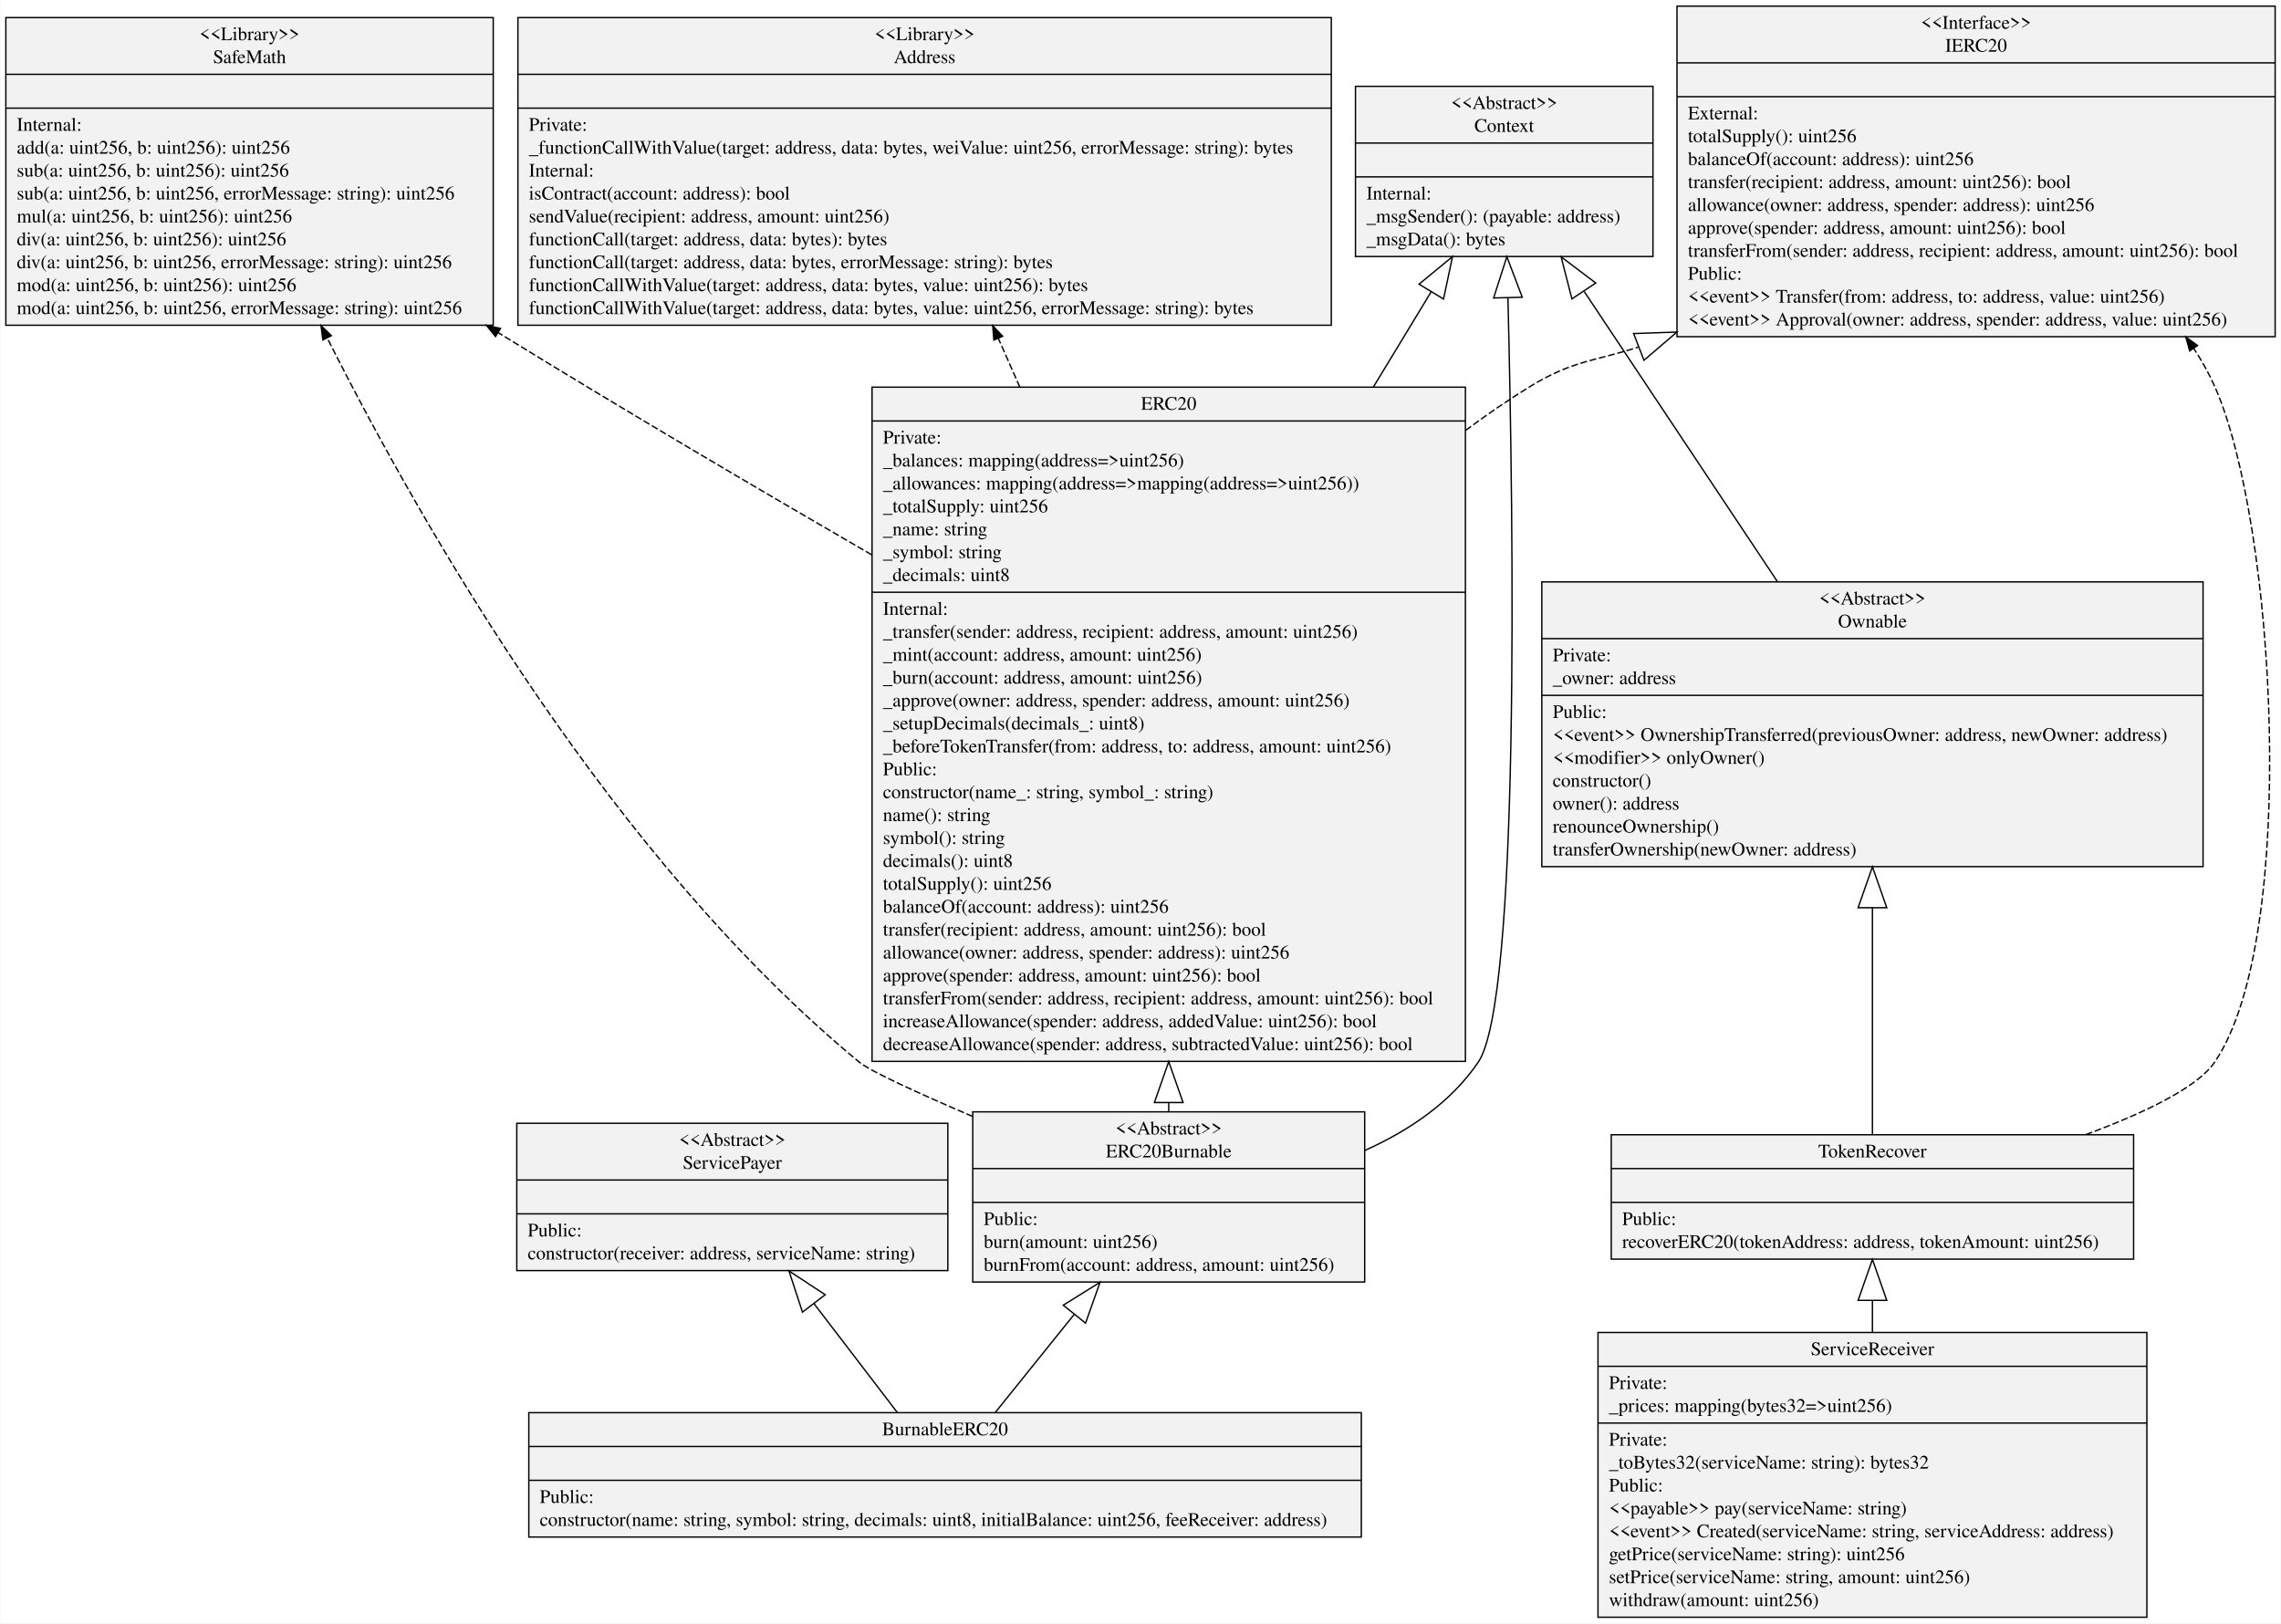
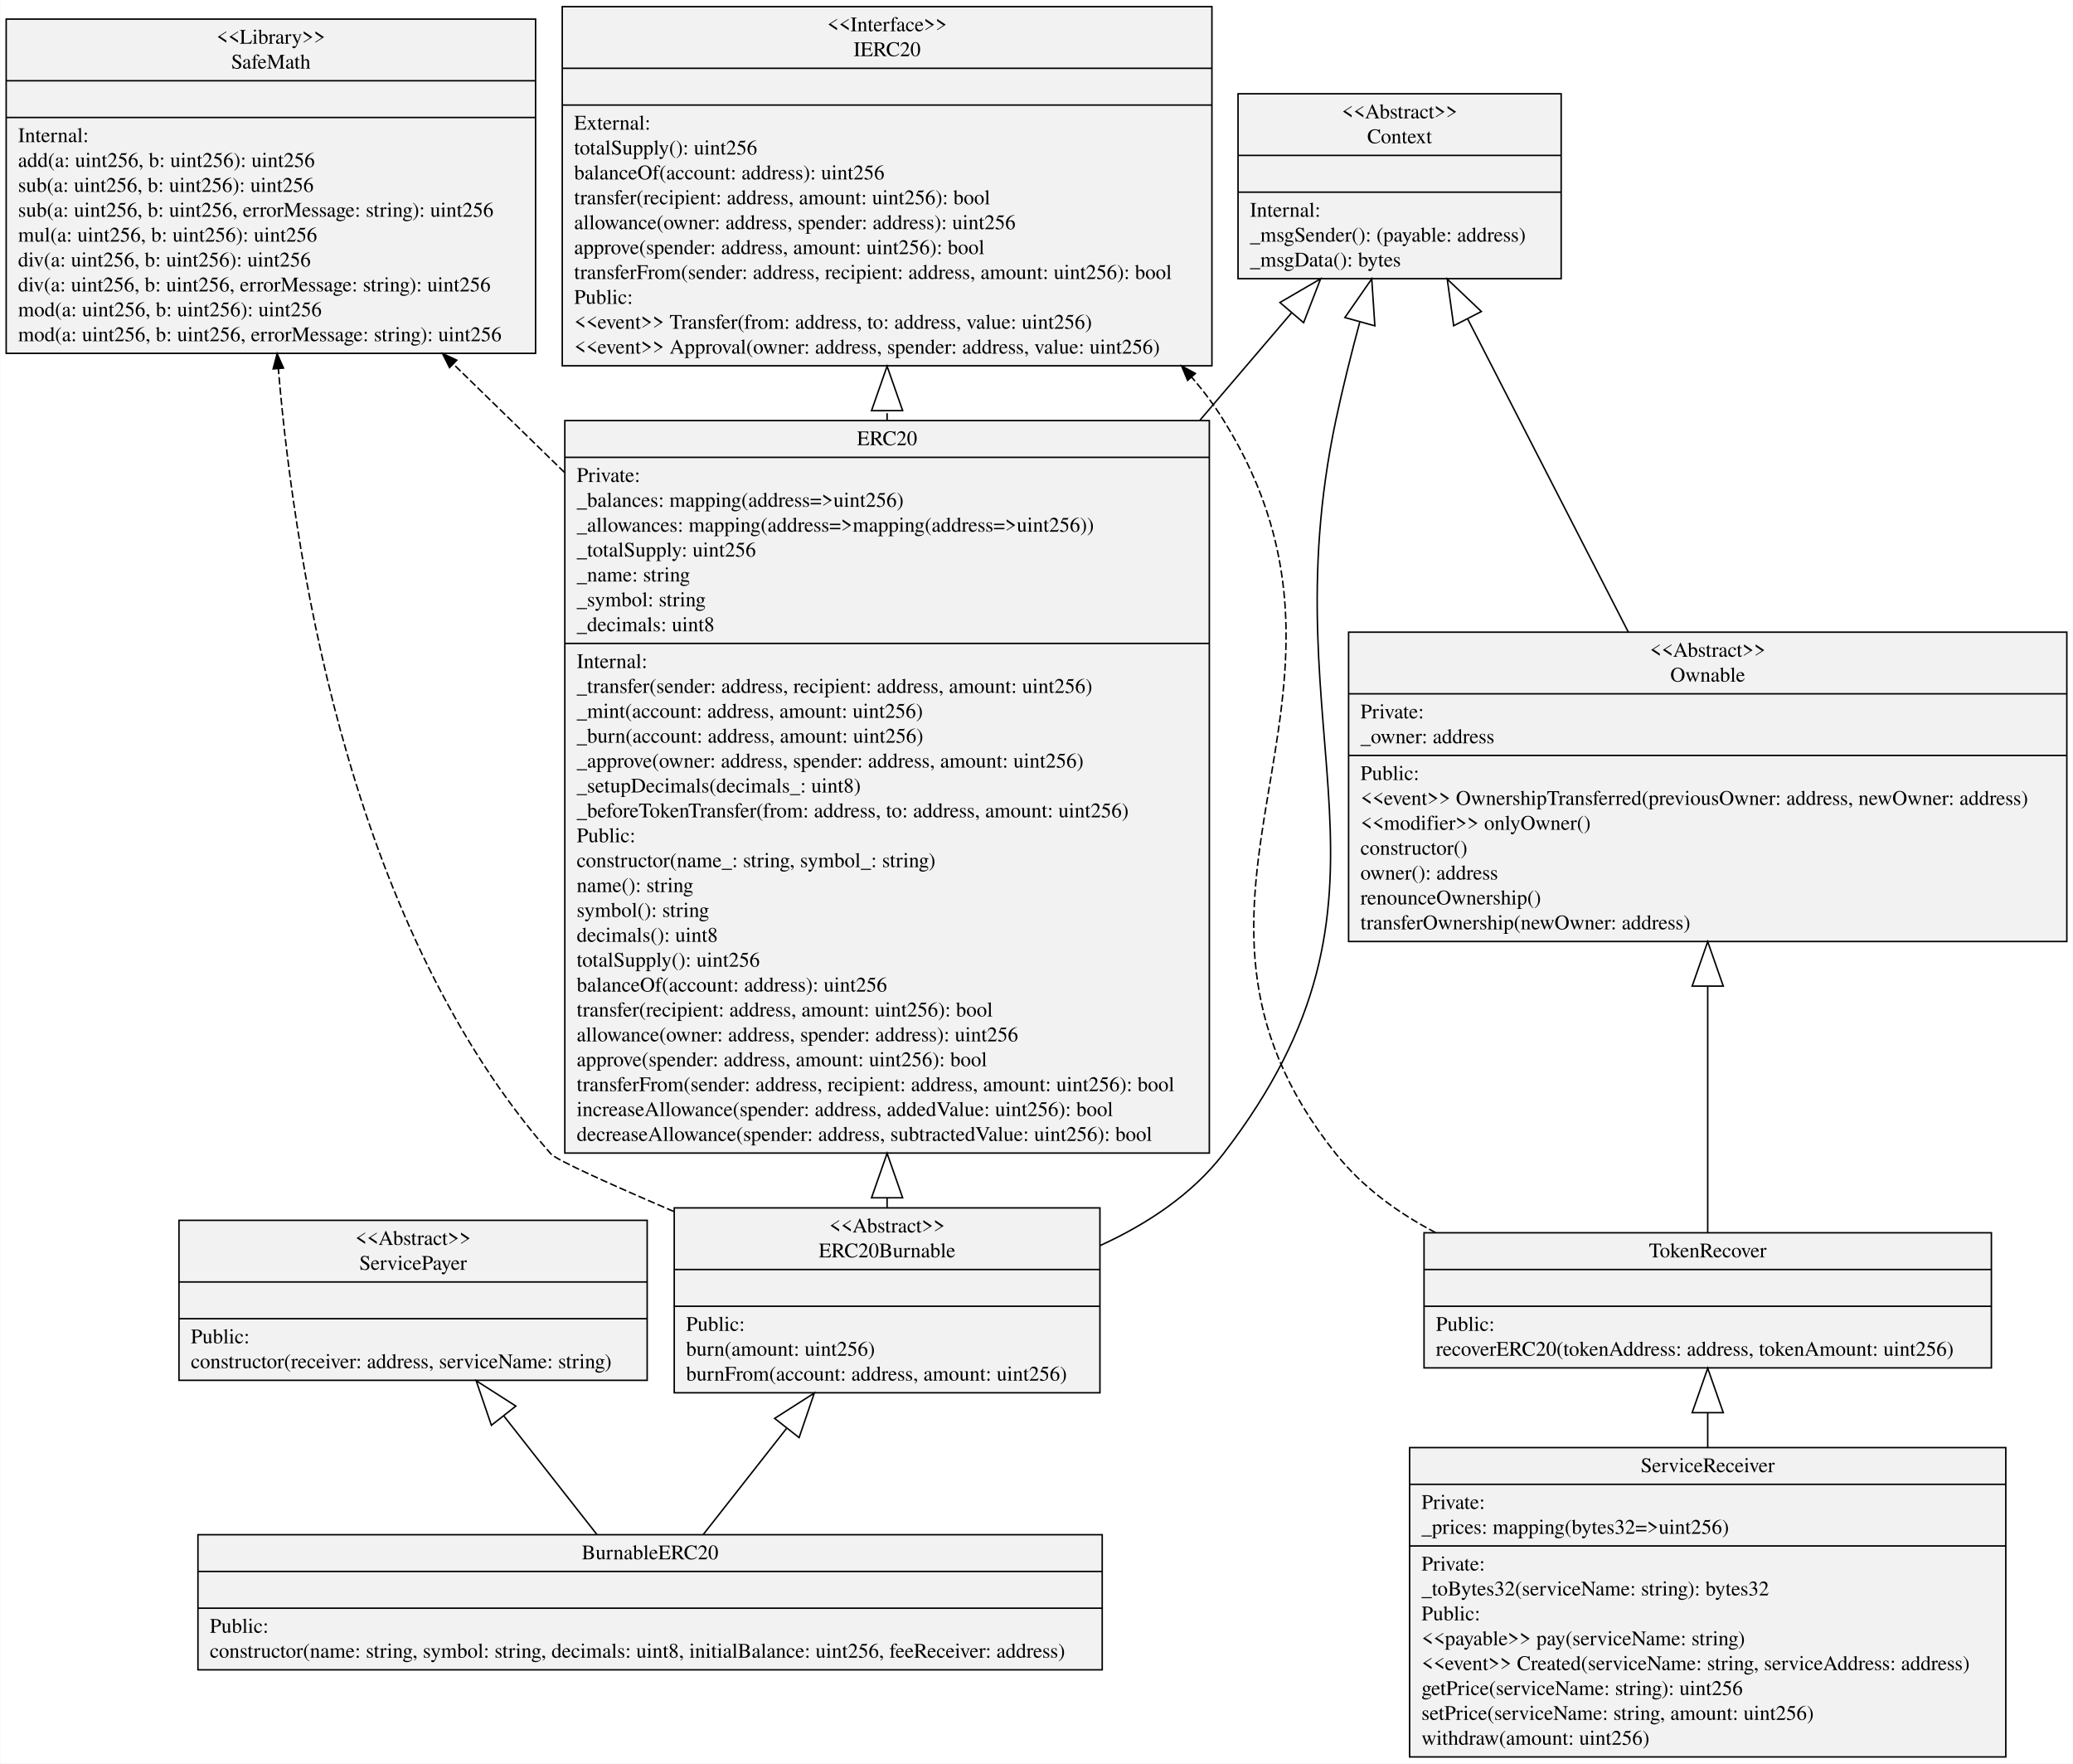
- <svg xmlns="http://www.w3.org/2000/svg" width="1672pt" height="1190pt" viewBox="0.00 0.00 1672.00 1190.40">
+ <svg xmlns="http://www.w3.org/2000/svg" width="1399pt" height="1190pt" viewBox="0.00 0.00 1399.13 1190.40">
  <g id="graph0" class="graph" transform="scale(1 1) rotate(0) translate(4 1186.4)">
-     <polygon fill="#ffffff" stroke="transparent" points="-4,4 -4,-1186.4 1667.996,-1186.4 1667.996,4 -4,4" />
+     <polygon fill="#ffffff" stroke="transparent" points="-4,4 -4,-1186.4 1395.133,-1186.4 1395.133,4 -4,4" />
    <g id="node1" class="node">
-       <polygon fill="#f2f2f2" stroke="#000000" points="989.624,-998.3 989.624,-1123.1 1207.769,-1123.1 1207.769,-998.3 989.624,-998.3" />
-       <text text-anchor="middle" x="1098.696" y="-1106.5" font-family="Times,serif" font-size="14.00" fill="#000000">&lt;&lt;Abstract&gt;&gt;</text>
-       <text text-anchor="middle" x="1098.696" y="-1089.7" font-family="Times,serif" font-size="14.00" fill="#000000">Context</text>
-       <polyline fill="none" stroke="#000000" points="989.624,-1081.5 1207.769,-1081.5 " />
-       <text text-anchor="middle" x="1098.696" y="-1064.9" font-family="Times,serif" font-size="14.00" fill="#000000"> </text>
-       <polyline fill="none" stroke="#000000" points="989.624,-1056.7 1207.769,-1056.7 " />
-       <text text-anchor="start" x="997.624" y="-1040.1" font-family="Times,serif" font-size="14.00" fill="#000000">Internal:</text>
-       <text text-anchor="start" x="997.624" y="-1023.3" font-family="Times,serif" font-size="14.00" fill="#000000">    _msgSender(): (payable: address)</text>
-       <text text-anchor="start" x="997.624" y="-1006.5" font-family="Times,serif" font-size="14.00" fill="#000000">    _msgData(): bytes</text>
+       <polygon fill="#f2f2f2" stroke="#000000" points="831.624,-998.3 831.624,-1123.1 1049.769,-1123.1 1049.769,-998.3 831.624,-998.3" />
+       <text text-anchor="middle" x="940.696" y="-1106.5" font-family="Times,serif" font-size="14.00" fill="#000000">&lt;&lt;Abstract&gt;&gt;</text>
+       <text text-anchor="middle" x="940.696" y="-1089.7" font-family="Times,serif" font-size="14.00" fill="#000000">Context</text>
+       <polyline fill="none" stroke="#000000" points="831.624,-1081.5 1049.769,-1081.5 " />
+       <text text-anchor="middle" x="940.696" y="-1064.9" font-family="Times,serif" font-size="14.00" fill="#000000"> </text>
+       <polyline fill="none" stroke="#000000" points="831.624,-1056.7 1049.769,-1056.7 " />
+       <text text-anchor="start" x="839.624" y="-1040.1" font-family="Times,serif" font-size="14.00" fill="#000000">Internal:</text>
+       <text text-anchor="start" x="839.624" y="-1023.3" font-family="Times,serif" font-size="14.00" fill="#000000">    _msgSender(): (payable: address)</text>
+       <text text-anchor="start" x="839.624" y="-1006.5" font-family="Times,serif" font-size="14.00" fill="#000000">    _msgData(): bytes</text>
    </g>
    <g id="node2" class="node">
-       <polygon fill="#f2f2f2" stroke="#000000" points="1225.397,-939.5 1225.397,-1181.9 1663.996,-1181.9 1663.996,-939.5 1225.397,-939.5" />
-       <text text-anchor="middle" x="1444.696" y="-1165.3" font-family="Times,serif" font-size="14.00" fill="#000000">&lt;&lt;Interface&gt;&gt;</text>
-       <text text-anchor="middle" x="1444.696" y="-1148.5" font-family="Times,serif" font-size="14.00" fill="#000000">IERC20</text>
-       <polyline fill="none" stroke="#000000" points="1225.397,-1140.3 1663.996,-1140.3 " />
-       <text text-anchor="middle" x="1444.696" y="-1123.7" font-family="Times,serif" font-size="14.00" fill="#000000"> </text>
-       <polyline fill="none" stroke="#000000" points="1225.397,-1115.5 1663.996,-1115.5 " />
-       <text text-anchor="start" x="1233.397" y="-1098.9" font-family="Times,serif" font-size="14.00" fill="#000000">External:</text>
-       <text text-anchor="start" x="1233.397" y="-1082.1" font-family="Times,serif" font-size="14.00" fill="#000000">     totalSupply(): uint256</text>
-       <text text-anchor="start" x="1233.397" y="-1065.3" font-family="Times,serif" font-size="14.00" fill="#000000">     balanceOf(account: address): uint256</text>
-       <text text-anchor="start" x="1233.397" y="-1048.5" font-family="Times,serif" font-size="14.00" fill="#000000">     transfer(recipient: address, amount: uint256): bool</text>
-       <text text-anchor="start" x="1233.397" y="-1031.7" font-family="Times,serif" font-size="14.00" fill="#000000">     allowance(owner: address, spender: address): uint256</text>
-       <text text-anchor="start" x="1233.397" y="-1014.9" font-family="Times,serif" font-size="14.00" fill="#000000">     approve(spender: address, amount: uint256): bool</text>
-       <text text-anchor="start" x="1233.397" y="-998.1" font-family="Times,serif" font-size="14.00" fill="#000000">     transferFrom(sender: address, recipient: address, amount: uint256): bool</text>
-       <text text-anchor="start" x="1233.397" y="-981.3" font-family="Times,serif" font-size="14.00" fill="#000000">Public:</text>
-       <text text-anchor="start" x="1233.397" y="-964.5" font-family="Times,serif" font-size="14.00" fill="#000000">    &lt;&lt;event&gt;&gt; Transfer(from: address, to: address, value: uint256)</text>
-       <text text-anchor="start" x="1233.397" y="-947.7" font-family="Times,serif" font-size="14.00" fill="#000000">    &lt;&lt;event&gt;&gt; Approval(owner: address, spender: address, value: uint256)</text>
+       <polygon fill="#f2f2f2" stroke="#000000" points="375.397,-939.5 375.397,-1181.9 813.996,-1181.9 813.996,-939.5 375.397,-939.5" />
+       <text text-anchor="middle" x="594.696" y="-1165.3" font-family="Times,serif" font-size="14.00" fill="#000000">&lt;&lt;Interface&gt;&gt;</text>
+       <text text-anchor="middle" x="594.696" y="-1148.5" font-family="Times,serif" font-size="14.00" fill="#000000">IERC20</text>
+       <polyline fill="none" stroke="#000000" points="375.397,-1140.3 813.996,-1140.3 " />
+       <text text-anchor="middle" x="594.696" y="-1123.7" font-family="Times,serif" font-size="14.00" fill="#000000"> </text>
+       <polyline fill="none" stroke="#000000" points="375.397,-1115.5 813.996,-1115.5 " />
+       <text text-anchor="start" x="383.397" y="-1098.9" font-family="Times,serif" font-size="14.00" fill="#000000">External:</text>
+       <text text-anchor="start" x="383.397" y="-1082.1" font-family="Times,serif" font-size="14.00" fill="#000000">     totalSupply(): uint256</text>
+       <text text-anchor="start" x="383.397" y="-1065.3" font-family="Times,serif" font-size="14.00" fill="#000000">     balanceOf(account: address): uint256</text>
+       <text text-anchor="start" x="383.397" y="-1048.5" font-family="Times,serif" font-size="14.00" fill="#000000">     transfer(recipient: address, amount: uint256): bool</text>
+       <text text-anchor="start" x="383.397" y="-1031.7" font-family="Times,serif" font-size="14.00" fill="#000000">     allowance(owner: address, spender: address): uint256</text>
+       <text text-anchor="start" x="383.397" y="-1014.9" font-family="Times,serif" font-size="14.00" fill="#000000">     approve(spender: address, amount: uint256): bool</text>
+       <text text-anchor="start" x="383.397" y="-998.1" font-family="Times,serif" font-size="14.00" fill="#000000">     transferFrom(sender: address, recipient: address, amount: uint256): bool</text>
+       <text text-anchor="start" x="383.397" y="-981.3" font-family="Times,serif" font-size="14.00" fill="#000000">Public:</text>
+       <text text-anchor="start" x="383.397" y="-964.5" font-family="Times,serif" font-size="14.00" fill="#000000">    &lt;&lt;event&gt;&gt; Transfer(from: address, to: address, value: uint256)</text>
+       <text text-anchor="start" x="383.397" y="-947.7" font-family="Times,serif" font-size="14.00" fill="#000000">    &lt;&lt;event&gt;&gt; Approval(owner: address, spender: address, value: uint256)</text>
    </g>
    <g id="node3" class="node">
      <polygon fill="#f2f2f2" stroke="#000000" points="0,-947.9 0,-1173.5 357.393,-1173.5 357.393,-947.9 0,-947.9" />
      <text text-anchor="middle" x="178.696" y="-1156.9" font-family="Times,serif" font-size="14.00" fill="#000000">&lt;&lt;Library&gt;&gt;</text>
      <text text-anchor="middle" x="178.696" y="-1140.1" font-family="Times,serif" font-size="14.00" fill="#000000">SafeMath</text>
      <polyline fill="none" stroke="#000000" points="0,-1131.9 357.393,-1131.9 " />
      <text text-anchor="middle" x="178.696" y="-1115.3" font-family="Times,serif" font-size="14.00" fill="#000000"> </text>
      <polyline fill="none" stroke="#000000" points="0,-1107.1 357.393,-1107.1 " />
      <text text-anchor="start" x="8" y="-1090.5" font-family="Times,serif" font-size="14.00" fill="#000000">Internal:</text>
      <text text-anchor="start" x="8" y="-1073.7" font-family="Times,serif" font-size="14.00" fill="#000000">    add(a: uint256, b: uint256): uint256</text>
      <text text-anchor="start" x="8" y="-1056.9" font-family="Times,serif" font-size="14.00" fill="#000000">    sub(a: uint256, b: uint256): uint256</text>
      <text text-anchor="start" x="8" y="-1040.1" font-family="Times,serif" font-size="14.00" fill="#000000">    sub(a: uint256, b: uint256, errorMessage: string): uint256</text>
      <text text-anchor="start" x="8" y="-1023.3" font-family="Times,serif" font-size="14.00" fill="#000000">    mul(a: uint256, b: uint256): uint256</text>
      <text text-anchor="start" x="8" y="-1006.5" font-family="Times,serif" font-size="14.00" fill="#000000">    div(a: uint256, b: uint256): uint256</text>
      <text text-anchor="start" x="8" y="-989.7" font-family="Times,serif" font-size="14.00" fill="#000000">    div(a: uint256, b: uint256, errorMessage: string): uint256</text>
      <text text-anchor="start" x="8" y="-972.9" font-family="Times,serif" font-size="14.00" fill="#000000">    mod(a: uint256, b: uint256): uint256</text>
      <text text-anchor="start" x="8" y="-956.1" font-family="Times,serif" font-size="14.00" fill="#000000">    mod(a: uint256, b: uint256, errorMessage: string): uint256</text>
    </g>
    <g id="node4" class="node">
-       <polygon fill="#f2f2f2" stroke="#000000" points="375.479,-947.9 375.479,-1173.5 971.914,-1173.5 971.914,-947.9 375.479,-947.9" />
-       <text text-anchor="middle" x="673.696" y="-1156.9" font-family="Times,serif" font-size="14.00" fill="#000000">&lt;&lt;Library&gt;&gt;</text>
-       <text text-anchor="middle" x="673.696" y="-1140.1" font-family="Times,serif" font-size="14.00" fill="#000000">Address</text>
-       <polyline fill="none" stroke="#000000" points="375.479,-1131.9 971.914,-1131.9 " />
-       <text text-anchor="middle" x="673.696" y="-1115.3" font-family="Times,serif" font-size="14.00" fill="#000000"> </text>
-       <polyline fill="none" stroke="#000000" points="375.479,-1107.1 971.914,-1107.1 " />
-       <text text-anchor="start" x="383.479" y="-1090.5" font-family="Times,serif" font-size="14.00" fill="#000000">Private:</text>
-       <text text-anchor="start" x="383.479" y="-1073.7" font-family="Times,serif" font-size="14.00" fill="#000000">    _functionCallWithValue(target: address, data: bytes, weiValue: uint256, errorMessage: string): bytes</text>
-       <text text-anchor="start" x="383.479" y="-1056.9" font-family="Times,serif" font-size="14.00" fill="#000000">Internal:</text>
-       <text text-anchor="start" x="383.479" y="-1040.1" font-family="Times,serif" font-size="14.00" fill="#000000">    isContract(account: address): bool</text>
-       <text text-anchor="start" x="383.479" y="-1023.3" font-family="Times,serif" font-size="14.00" fill="#000000">    sendValue(recipient: address, amount: uint256)</text>
-       <text text-anchor="start" x="383.479" y="-1006.5" font-family="Times,serif" font-size="14.00" fill="#000000">    functionCall(target: address, data: bytes): bytes</text>
-       <text text-anchor="start" x="383.479" y="-989.7" font-family="Times,serif" font-size="14.00" fill="#000000">    functionCall(target: address, data: bytes, errorMessage: string): bytes</text>
-       <text text-anchor="start" x="383.479" y="-972.9" font-family="Times,serif" font-size="14.00" fill="#000000">    functionCallWithValue(target: address, data: bytes, value: uint256): bytes</text>
-       <text text-anchor="start" x="383.479" y="-956.1" font-family="Times,serif" font-size="14.00" fill="#000000">    functionCallWithValue(target: address, data: bytes, value: uint256, errorMessage: string): bytes</text>
+       <polygon fill="#f2f2f2" stroke="#000000" points="377.147,-408.1 377.147,-902.5 812.246,-902.5 812.246,-408.1 377.147,-408.1" />
+       <text text-anchor="middle" x="594.696" y="-885.9" font-family="Times,serif" font-size="14.00" fill="#000000">ERC20</text>
+       <polyline fill="none" stroke="#000000" points="377.147,-877.7 812.246,-877.7 " />
+       <text text-anchor="start" x="385.147" y="-861.1" font-family="Times,serif" font-size="14.00" fill="#000000">Private:</text>
+       <text text-anchor="start" x="385.147" y="-844.3" font-family="Times,serif" font-size="14.00" fill="#000000">   _balances: mapping(address=&gt;uint256)</text>
+       <text text-anchor="start" x="385.147" y="-827.5" font-family="Times,serif" font-size="14.00" fill="#000000">   _allowances: mapping(address=&gt;mapping(address=&gt;uint256))</text>
+       <text text-anchor="start" x="385.147" y="-810.7" font-family="Times,serif" font-size="14.00" fill="#000000">   _totalSupply: uint256</text>
+       <text text-anchor="start" x="385.147" y="-793.9" font-family="Times,serif" font-size="14.00" fill="#000000">   _name: string</text>
+       <text text-anchor="start" x="385.147" y="-777.1" font-family="Times,serif" font-size="14.00" fill="#000000">   _symbol: string</text>
+       <text text-anchor="start" x="385.147" y="-760.3" font-family="Times,serif" font-size="14.00" fill="#000000">   _decimals: uint8</text>
+       <polyline fill="none" stroke="#000000" points="377.147,-752.1 812.246,-752.1 " />
+       <text text-anchor="start" x="385.147" y="-735.5" font-family="Times,serif" font-size="14.00" fill="#000000">Internal:</text>
+       <text text-anchor="start" x="385.147" y="-718.7" font-family="Times,serif" font-size="14.00" fill="#000000">    _transfer(sender: address, recipient: address, amount: uint256)</text>
+       <text text-anchor="start" x="385.147" y="-701.9" font-family="Times,serif" font-size="14.00" fill="#000000">    _mint(account: address, amount: uint256)</text>
+       <text text-anchor="start" x="385.147" y="-685.1" font-family="Times,serif" font-size="14.00" fill="#000000">    _burn(account: address, amount: uint256)</text>
+       <text text-anchor="start" x="385.147" y="-668.3" font-family="Times,serif" font-size="14.00" fill="#000000">    _approve(owner: address, spender: address, amount: uint256)</text>
+       <text text-anchor="start" x="385.147" y="-651.5" font-family="Times,serif" font-size="14.00" fill="#000000">    _setupDecimals(decimals_: uint8)</text>
+       <text text-anchor="start" x="385.147" y="-634.7" font-family="Times,serif" font-size="14.00" fill="#000000">    _beforeTokenTransfer(from: address, to: address, amount: uint256)</text>
+       <text text-anchor="start" x="385.147" y="-617.9" font-family="Times,serif" font-size="14.00" fill="#000000">Public:</text>
+       <text text-anchor="start" x="385.147" y="-601.1" font-family="Times,serif" font-size="14.00" fill="#000000">    constructor(name_: string, symbol_: string)</text>
+       <text text-anchor="start" x="385.147" y="-584.3" font-family="Times,serif" font-size="14.00" fill="#000000">    name(): string</text>
+       <text text-anchor="start" x="385.147" y="-567.5" font-family="Times,serif" font-size="14.00" fill="#000000">    symbol(): string</text>
+       <text text-anchor="start" x="385.147" y="-550.7" font-family="Times,serif" font-size="14.00" fill="#000000">    decimals(): uint8</text>
+       <text text-anchor="start" x="385.147" y="-533.9" font-family="Times,serif" font-size="14.00" fill="#000000">    totalSupply(): uint256</text>
+       <text text-anchor="start" x="385.147" y="-517.1" font-family="Times,serif" font-size="14.00" fill="#000000">    balanceOf(account: address): uint256</text>
+       <text text-anchor="start" x="385.147" y="-500.3" font-family="Times,serif" font-size="14.00" fill="#000000">    transfer(recipient: address, amount: uint256): bool</text>
+       <text text-anchor="start" x="385.147" y="-483.5" font-family="Times,serif" font-size="14.00" fill="#000000">    allowance(owner: address, spender: address): uint256</text>
+       <text text-anchor="start" x="385.147" y="-466.7" font-family="Times,serif" font-size="14.00" fill="#000000">    approve(spender: address, amount: uint256): bool</text>
+       <text text-anchor="start" x="385.147" y="-449.9" font-family="Times,serif" font-size="14.00" fill="#000000">    transferFrom(sender: address, recipient: address, amount: uint256): bool</text>
+       <text text-anchor="start" x="385.147" y="-433.1" font-family="Times,serif" font-size="14.00" fill="#000000">    increaseAllowance(spender: address, addedValue: uint256): bool</text>
+       <text text-anchor="start" x="385.147" y="-416.3" font-family="Times,serif" font-size="14.00" fill="#000000">    decreaseAllowance(spender: address, subtractedValue: uint256): bool</text>
+     </g>
+     <g id="edge1" class="edge">
+       <path fill="none" stroke="#000000" d="M805.685,-902.51C827.711,-928.317 848.872,-953.112 867.644,-975.106" />
+       <polygon fill="none" stroke="#000000" points="859.909,-982.217 887.371,-998.22 875.882,-968.584 859.909,-982.217" />
+     </g>
+     <g id="edge2" class="edge">
+       <path fill="none" stroke="#000000" stroke-dasharray="5,2" d="M594.696,-902.51C594.696,-904.667 594.696,-906.816 594.696,-908.958" />
+       <polygon fill="none" stroke="#000000" points="584.197,-909.227 594.696,-939.228 605.197,-909.228 584.197,-909.227" />
+     </g>
+     <g id="edge3" class="edge">
+       <path fill="none" stroke="#000000" stroke-dasharray="5,2" d="M376.95,-867.499C351.206,-892.586 325.662,-917.479 301.9,-940.636" />
+       <polygon fill="#000000" stroke="#000000" points="299.303,-938.279 294.584,-947.765 304.189,-943.292 299.303,-938.279" />
    </g>
    <g id="node5" class="node">
-       <polygon fill="#f2f2f2" stroke="#000000" points="635.146,-408.1 635.146,-902.5 1070.246,-902.5 1070.246,-408.1 635.146,-408.1" />
-       <text text-anchor="middle" x="852.696" y="-885.9" font-family="Times,serif" font-size="14.00" fill="#000000">ERC20</text>
-       <polyline fill="none" stroke="#000000" points="635.146,-877.7 1070.246,-877.7 " />
-       <text text-anchor="start" x="643.146" y="-861.1" font-family="Times,serif" font-size="14.00" fill="#000000">Private:</text>
-       <text text-anchor="start" x="643.146" y="-844.3" font-family="Times,serif" font-size="14.00" fill="#000000">   _balances: mapping(address=&gt;uint256)</text>
-       <text text-anchor="start" x="643.146" y="-827.5" font-family="Times,serif" font-size="14.00" fill="#000000">   _allowances: mapping(address=&gt;mapping(address=&gt;uint256))</text>
-       <text text-anchor="start" x="643.146" y="-810.7" font-family="Times,serif" font-size="14.00" fill="#000000">   _totalSupply: uint256</text>
-       <text text-anchor="start" x="643.146" y="-793.9" font-family="Times,serif" font-size="14.00" fill="#000000">   _name: string</text>
-       <text text-anchor="start" x="643.146" y="-777.1" font-family="Times,serif" font-size="14.00" fill="#000000">   _symbol: string</text>
-       <text text-anchor="start" x="643.146" y="-760.3" font-family="Times,serif" font-size="14.00" fill="#000000">   _decimals: uint8</text>
-       <polyline fill="none" stroke="#000000" points="635.146,-752.1 1070.246,-752.1 " />
-       <text text-anchor="start" x="643.146" y="-735.5" font-family="Times,serif" font-size="14.00" fill="#000000">Internal:</text>
-       <text text-anchor="start" x="643.146" y="-718.7" font-family="Times,serif" font-size="14.00" fill="#000000">    _transfer(sender: address, recipient: address, amount: uint256)</text>
-       <text text-anchor="start" x="643.146" y="-701.9" font-family="Times,serif" font-size="14.00" fill="#000000">    _mint(account: address, amount: uint256)</text>
-       <text text-anchor="start" x="643.146" y="-685.1" font-family="Times,serif" font-size="14.00" fill="#000000">    _burn(account: address, amount: uint256)</text>
-       <text text-anchor="start" x="643.146" y="-668.3" font-family="Times,serif" font-size="14.00" fill="#000000">    _approve(owner: address, spender: address, amount: uint256)</text>
-       <text text-anchor="start" x="643.146" y="-651.5" font-family="Times,serif" font-size="14.00" fill="#000000">    _setupDecimals(decimals_: uint8)</text>
-       <text text-anchor="start" x="643.146" y="-634.7" font-family="Times,serif" font-size="14.00" fill="#000000">    _beforeTokenTransfer(from: address, to: address, amount: uint256)</text>
-       <text text-anchor="start" x="643.146" y="-617.9" font-family="Times,serif" font-size="14.00" fill="#000000">Public:</text>
-       <text text-anchor="start" x="643.146" y="-601.1" font-family="Times,serif" font-size="14.00" fill="#000000">    constructor(name_: string, symbol_: string)</text>
-       <text text-anchor="start" x="643.146" y="-584.3" font-family="Times,serif" font-size="14.00" fill="#000000">    name(): string</text>
-       <text text-anchor="start" x="643.146" y="-567.5" font-family="Times,serif" font-size="14.00" fill="#000000">    symbol(): string</text>
-       <text text-anchor="start" x="643.146" y="-550.7" font-family="Times,serif" font-size="14.00" fill="#000000">    decimals(): uint8</text>
-       <text text-anchor="start" x="643.146" y="-533.9" font-family="Times,serif" font-size="14.00" fill="#000000">    totalSupply(): uint256</text>
-       <text text-anchor="start" x="643.146" y="-517.1" font-family="Times,serif" font-size="14.00" fill="#000000">    balanceOf(account: address): uint256</text>
-       <text text-anchor="start" x="643.146" y="-500.3" font-family="Times,serif" font-size="14.00" fill="#000000">    transfer(recipient: address, amount: uint256): bool</text>
-       <text text-anchor="start" x="643.146" y="-483.5" font-family="Times,serif" font-size="14.00" fill="#000000">    allowance(owner: address, spender: address): uint256</text>
-       <text text-anchor="start" x="643.146" y="-466.7" font-family="Times,serif" font-size="14.00" fill="#000000">    approve(spender: address, amount: uint256): bool</text>
-       <text text-anchor="start" x="643.146" y="-449.9" font-family="Times,serif" font-size="14.00" fill="#000000">    transferFrom(sender: address, recipient: address, amount: uint256): bool</text>
-       <text text-anchor="start" x="643.146" y="-433.1" font-family="Times,serif" font-size="14.00" fill="#000000">    increaseAllowance(spender: address, addedValue: uint256): bool</text>
-       <text text-anchor="start" x="643.146" y="-416.3" font-family="Times,serif" font-size="14.00" fill="#000000">    decreaseAllowance(spender: address, subtractedValue: uint256): bool</text>
-     </g>
-     <g id="edge1" class="edge">
-       <path fill="none" stroke="#000000" d="M1002.706,-902.51C1017.696,-927.213 1032.122,-950.988 1045.035,-972.268" />
-       <polygon fill="none" stroke="#000000" points="1036.243,-978.019 1060.783,-998.22 1054.196,-967.125 1036.243,-978.019" />
-     </g>
-     <g id="edge2" class="edge">
-       <path fill="none" stroke="#000000" stroke-dasharray="5,2" d="M1070.37,-870.787C1085.889,-882.339 1101.726,-893.204 1117.696,-903 1149.187,-922.317 1165.998,-921.689 1196.943,-931.85" />
-       <polygon fill="none" stroke="#000000" points="1193.574,-941.806 1225.34,-942.899 1201.189,-922.236 1193.574,-941.806" />
-     </g>
-     <g id="edge3" class="edge">
-       <path fill="none" stroke="#000000" stroke-dasharray="5,2" d="M634.896,-779.576C550.606,-828.418 453.658,-885.511 366.696,-939 364.779,-940.179 362.853,-941.367 360.918,-942.563" />
-       <polygon fill="#000000" stroke="#000000" points="359.041,-939.609 352.388,-947.855 362.731,-945.557 359.041,-939.609" />
+       <polygon fill="#f2f2f2" stroke="#000000" points="451.003,-246.3 451.003,-371.1 738.39,-371.1 738.39,-246.3 451.003,-246.3" />
+       <text text-anchor="middle" x="594.696" y="-354.5" font-family="Times,serif" font-size="14.00" fill="#000000">&lt;&lt;Abstract&gt;&gt;</text>
+       <text text-anchor="middle" x="594.696" y="-337.7" font-family="Times,serif" font-size="14.00" fill="#000000">ERC20Burnable</text>
+       <polyline fill="none" stroke="#000000" points="451.003,-329.5 738.39,-329.5 " />
+       <text text-anchor="middle" x="594.696" y="-312.9" font-family="Times,serif" font-size="14.00" fill="#000000"> </text>
+       <polyline fill="none" stroke="#000000" points="451.003,-304.7 738.39,-304.7 " />
+       <text text-anchor="start" x="459.003" y="-288.1" font-family="Times,serif" font-size="14.00" fill="#000000">Public:</text>
+       <text text-anchor="start" x="459.003" y="-271.3" font-family="Times,serif" font-size="14.00" fill="#000000">    burn(amount: uint256)</text>
+       <text text-anchor="start" x="459.003" y="-254.5" font-family="Times,serif" font-size="14.00" fill="#000000">    burnFrom(account: address, amount: uint256)</text>
    </g>
    <g id="edge4" class="edge">
-       <path fill="none" stroke="#000000" stroke-dasharray="5,2" d="M743.543,-902.51C738.137,-914.755 732.831,-926.773 727.71,-938.371" />
-       <polygon fill="#000000" stroke="#000000" points="724.481,-937.017 723.644,-947.579 730.885,-939.845 724.481,-937.017" />
+       <path fill="none" stroke="#000000" d="M738.418,-345.616C770.12,-360.1 800.521,-380.094 821.696,-407.6 957.577,-584.109 851.433,-685.104 897.696,-903 902.263,-924.509 908.005,-947.445 913.792,-968.973" />
+       <polygon fill="none" stroke="#000000" points="903.754,-972.069 921.885,-998.175 923.991,-966.461 903.754,-972.069" />
+     </g>
+     <g id="edge6" class="edge">
+       <path fill="none" stroke="#000000" stroke-dasharray="5,2" d="M450.702,-368.675C407.905,-387.026 371.305,-403.492 367.696,-407.6 236.082,-557.419 195.869,-793.935 183.74,-937.468" />
+       <polygon fill="#000000" stroke="#000000" points="180.235,-937.389 182.914,-947.639 187.212,-937.955 180.235,-937.389" />
+     </g>
+     <g id="edge5" class="edge">
+       <path fill="none" stroke="#000000" d="M594.696,-371.467C594.696,-373.57 594.696,-375.71 594.696,-377.886" />
+       <polygon fill="none" stroke="#000000" points="584.197,-377.919 594.696,-407.919 605.197,-377.919 584.197,-377.919" />
    </g>
    <g id="node6" class="node">
-       <polygon fill="#f2f2f2" stroke="#000000" points="709.003,-246.3 709.003,-371.1 996.39,-371.1 996.39,-246.3 709.003,-246.3" />
-       <text text-anchor="middle" x="852.696" y="-354.5" font-family="Times,serif" font-size="14.00" fill="#000000">&lt;&lt;Abstract&gt;&gt;</text>
-       <text text-anchor="middle" x="852.696" y="-337.7" font-family="Times,serif" font-size="14.00" fill="#000000">ERC20Burnable</text>
-       <polyline fill="none" stroke="#000000" points="709.003,-329.5 996.39,-329.5 " />
-       <text text-anchor="middle" x="852.696" y="-312.9" font-family="Times,serif" font-size="14.00" fill="#000000"> </text>
-       <polyline fill="none" stroke="#000000" points="709.003,-304.7 996.39,-304.7 " />
-       <text text-anchor="start" x="717.003" y="-288.1" font-family="Times,serif" font-size="14.00" fill="#000000">Public:</text>
-       <text text-anchor="start" x="717.003" y="-271.3" font-family="Times,serif" font-size="14.00" fill="#000000">    burn(amount: uint256)</text>
-       <text text-anchor="start" x="717.003" y="-254.5" font-family="Times,serif" font-size="14.00" fill="#000000">    burnFrom(account: address, amount: uint256)</text>
-     </g>
-     <g id="edge5" class="edge">
-       <path fill="none" stroke="#000000" d="M996.5,-342.789C1029.011,-357.379 1059.773,-378.131 1079.696,-407.6 1110.246,-452.785 1105.616,-798.728 1101.424,-967.998" />
-       <polygon fill="none" stroke="#000000" points="1090.923,-967.892 1100.635,-998.157 1111.916,-968.442 1090.923,-967.892" />
+       <polygon fill="#f2f2f2" stroke="#000000" points="906.259,-550.9 906.259,-759.7 1391.133,-759.7 1391.133,-550.9 906.259,-550.9" />
+       <text text-anchor="middle" x="1148.696" y="-743.1" font-family="Times,serif" font-size="14.00" fill="#000000">&lt;&lt;Abstract&gt;&gt;</text>
+       <text text-anchor="middle" x="1148.696" y="-726.3" font-family="Times,serif" font-size="14.00" fill="#000000">Ownable</text>
+       <polyline fill="none" stroke="#000000" points="906.259,-718.1 1391.133,-718.1 " />
+       <text text-anchor="start" x="914.259" y="-701.5" font-family="Times,serif" font-size="14.00" fill="#000000">Private:</text>
+       <text text-anchor="start" x="914.259" y="-684.7" font-family="Times,serif" font-size="14.00" fill="#000000">   _owner: address</text>
+       <polyline fill="none" stroke="#000000" points="906.259,-676.5 1391.133,-676.5 " />
+       <text text-anchor="start" x="914.259" y="-659.9" font-family="Times,serif" font-size="14.00" fill="#000000">Public:</text>
+       <text text-anchor="start" x="914.259" y="-643.1" font-family="Times,serif" font-size="14.00" fill="#000000">    &lt;&lt;event&gt;&gt; OwnershipTransferred(previousOwner: address, newOwner: address)</text>
+       <text text-anchor="start" x="914.259" y="-626.3" font-family="Times,serif" font-size="14.00" fill="#000000">    &lt;&lt;modifier&gt;&gt; onlyOwner()</text>
+       <text text-anchor="start" x="914.259" y="-609.5" font-family="Times,serif" font-size="14.00" fill="#000000">    constructor()</text>
+       <text text-anchor="start" x="914.259" y="-592.7" font-family="Times,serif" font-size="14.00" fill="#000000">    owner(): address</text>
+       <text text-anchor="start" x="914.259" y="-575.9" font-family="Times,serif" font-size="14.00" fill="#000000">    renounceOwnership()</text>
+       <text text-anchor="start" x="914.259" y="-559.1" font-family="Times,serif" font-size="14.00" fill="#000000">    transferOwnership(newOwner: address)</text>
    </g>
    <g id="edge7" class="edge">
-       <path fill="none" stroke="#000000" stroke-dasharray="5,2" d="M708.993,-367.681C668.803,-384.906 633.793,-400.907 625.696,-407.6 446.159,-556.002 308.384,-794.261 235.792,-938.288" />
-       <polygon fill="#000000" stroke="#000000" points="232.458,-937.128 231.105,-947.636 238.715,-940.265 232.458,-937.128" />
-     </g>
-     <g id="edge6" class="edge">
-       <path fill="none" stroke="#000000" d="M852.696,-371.467C852.696,-373.57 852.696,-375.71 852.696,-377.886" />
-       <polygon fill="none" stroke="#000000" points="842.197,-377.919 852.696,-407.919 863.197,-377.919 842.197,-377.919" />
+       <path fill="none" stroke="#000000" d="M1095.131,-759.701C1061.572,-825.108 1018.769,-908.534 986.74,-970.96" />
+       <polygon fill="none" stroke="#000000" points="977.206,-966.54 972.853,-998.025 995.89,-976.126 977.206,-966.54" />
    </g>
    <g id="node7" class="node">
-       <polygon fill="#f2f2f2" stroke="#000000" points="1126.259,-550.9 1126.259,-759.7 1611.133,-759.7 1611.133,-550.9 1126.259,-550.9" />
-       <text text-anchor="middle" x="1368.696" y="-743.1" font-family="Times,serif" font-size="14.00" fill="#000000">&lt;&lt;Abstract&gt;&gt;</text>
-       <text text-anchor="middle" x="1368.696" y="-726.3" font-family="Times,serif" font-size="14.00" fill="#000000">Ownable</text>
-       <polyline fill="none" stroke="#000000" points="1126.259,-718.1 1611.133,-718.1 " />
-       <text text-anchor="start" x="1134.259" y="-701.5" font-family="Times,serif" font-size="14.00" fill="#000000">Private:</text>
-       <text text-anchor="start" x="1134.259" y="-684.7" font-family="Times,serif" font-size="14.00" fill="#000000">   _owner: address</text>
-       <polyline fill="none" stroke="#000000" points="1126.259,-676.5 1611.133,-676.5 " />
-       <text text-anchor="start" x="1134.259" y="-659.9" font-family="Times,serif" font-size="14.00" fill="#000000">Public:</text>
-       <text text-anchor="start" x="1134.259" y="-643.1" font-family="Times,serif" font-size="14.00" fill="#000000">    &lt;&lt;event&gt;&gt; OwnershipTransferred(previousOwner: address, newOwner: address)</text>
-       <text text-anchor="start" x="1134.259" y="-626.3" font-family="Times,serif" font-size="14.00" fill="#000000">    &lt;&lt;modifier&gt;&gt; onlyOwner()</text>
-       <text text-anchor="start" x="1134.259" y="-609.5" font-family="Times,serif" font-size="14.00" fill="#000000">    constructor()</text>
-       <text text-anchor="start" x="1134.259" y="-592.7" font-family="Times,serif" font-size="14.00" fill="#000000">    owner(): address</text>
-       <text text-anchor="start" x="1134.259" y="-575.9" font-family="Times,serif" font-size="14.00" fill="#000000">    renounceOwnership()</text>
-       <text text-anchor="start" x="1134.259" y="-559.1" font-family="Times,serif" font-size="14.00" fill="#000000">    transferOwnership(newOwner: address)</text>
+       <polygon fill="#f2f2f2" stroke="#000000" points="957.185,-263.1 957.185,-354.3 1340.208,-354.3 1340.208,-263.1 957.185,-263.1" />
+       <text text-anchor="middle" x="1148.696" y="-337.7" font-family="Times,serif" font-size="14.00" fill="#000000">TokenRecover</text>
+       <polyline fill="none" stroke="#000000" points="957.185,-329.5 1340.208,-329.5 " />
+       <text text-anchor="middle" x="1148.696" y="-312.9" font-family="Times,serif" font-size="14.00" fill="#000000"> </text>
+       <polyline fill="none" stroke="#000000" points="957.185,-304.7 1340.208,-304.7 " />
+       <text text-anchor="start" x="965.185" y="-288.1" font-family="Times,serif" font-size="14.00" fill="#000000">Public:</text>
+       <text text-anchor="start" x="965.185" y="-271.3" font-family="Times,serif" font-size="14.00" fill="#000000">    recoverERC20(tokenAddress: address, tokenAmount: uint256)</text>
+     </g>
+     <g id="edge9" class="edge">
+       <path fill="none" stroke="#000000" stroke-dasharray="5,2" d="M965.005,-354.404C939.301,-367.831 915.597,-385.183 897.696,-407.6 758.7,-581.667 939.628,-714.026 821.696,-903 815.395,-913.098 808.183,-922.72 800.297,-931.862" />
+       <polygon fill="#000000" stroke="#000000" points="797.584,-929.645 793.519,-939.43 802.798,-934.316 797.584,-929.645" />
    </g>
    <g id="edge8" class="edge">
-       <path fill="none" stroke="#000000" d="M1299.165,-759.701C1255.21,-825.698 1199.038,-910.038 1157.344,-972.642" />
-       <polygon fill="none" stroke="#000000" points="1148.329,-967.235 1140.439,-998.025 1165.807,-978.876 1148.329,-967.235" />
+       <path fill="none" stroke="#000000" d="M1148.696,-354.368C1148.696,-396.711 1148.696,-461.865 1148.696,-520.734" />
+       <polygon fill="none" stroke="#000000" points="1138.197,-520.792 1148.696,-550.792 1159.197,-520.792 1138.197,-520.792" />
    </g>
    <g id="node8" class="node">
-       <polygon fill="#f2f2f2" stroke="#000000" points="1177.185,-263.1 1177.185,-354.3 1560.208,-354.3 1560.208,-263.1 1177.185,-263.1" />
-       <text text-anchor="middle" x="1368.696" y="-337.7" font-family="Times,serif" font-size="14.00" fill="#000000">TokenRecover</text>
-       <polyline fill="none" stroke="#000000" points="1177.185,-329.5 1560.208,-329.5 " />
-       <text text-anchor="middle" x="1368.696" y="-312.9" font-family="Times,serif" font-size="14.00" fill="#000000"> </text>
-       <polyline fill="none" stroke="#000000" points="1177.185,-304.7 1560.208,-304.7 " />
-       <text text-anchor="start" x="1185.185" y="-288.1" font-family="Times,serif" font-size="14.00" fill="#000000">Public:</text>
-       <text text-anchor="start" x="1185.185" y="-271.3" font-family="Times,serif" font-size="14.00" fill="#000000">    recoverERC20(tokenAddress: address, tokenAmount: uint256)</text>
+       <polygon fill="#f2f2f2" stroke="#000000" points="947.459,-.5 947.459,-209.3 1349.934,-209.3 1349.934,-.5 947.459,-.5" />
+       <text text-anchor="middle" x="1148.696" y="-192.7" font-family="Times,serif" font-size="14.00" fill="#000000">ServiceReceiver</text>
+       <polyline fill="none" stroke="#000000" points="947.459,-184.5 1349.934,-184.5 " />
+       <text text-anchor="start" x="955.459" y="-167.9" font-family="Times,serif" font-size="14.00" fill="#000000">Private:</text>
+       <text text-anchor="start" x="955.459" y="-151.1" font-family="Times,serif" font-size="14.00" fill="#000000">   _prices: mapping(bytes32=&gt;uint256)</text>
+       <polyline fill="none" stroke="#000000" points="947.459,-142.9 1349.934,-142.9 " />
+       <text text-anchor="start" x="955.459" y="-126.3" font-family="Times,serif" font-size="14.00" fill="#000000">Private:</text>
+       <text text-anchor="start" x="955.459" y="-109.5" font-family="Times,serif" font-size="14.00" fill="#000000">    _toBytes32(serviceName: string): bytes32</text>
+       <text text-anchor="start" x="955.459" y="-92.7" font-family="Times,serif" font-size="14.00" fill="#000000">Public:</text>
+       <text text-anchor="start" x="955.459" y="-75.9" font-family="Times,serif" font-size="14.00" fill="#000000">    &lt;&lt;payable&gt;&gt; pay(serviceName: string)</text>
+       <text text-anchor="start" x="955.459" y="-59.1" font-family="Times,serif" font-size="14.00" fill="#000000">    &lt;&lt;event&gt;&gt; Created(serviceName: string, serviceAddress: address)</text>
+       <text text-anchor="start" x="955.459" y="-42.3" font-family="Times,serif" font-size="14.00" fill="#000000">    getPrice(serviceName: string): uint256</text>
+       <text text-anchor="start" x="955.459" y="-25.5" font-family="Times,serif" font-size="14.00" fill="#000000">    setPrice(serviceName: string, amount: uint256)</text>
+       <text text-anchor="start" x="955.459" y="-8.7" font-family="Times,serif" font-size="14.00" fill="#000000">    withdraw(amount: uint256)</text>
    </g>
    <g id="edge10" class="edge">
-       <path fill="none" stroke="#000000" stroke-dasharray="5,2" d="M1525.115,-354.405C1568.384,-370.366 1607.012,-388.968 1619.696,-407.6 1681.65,-498.601 1664.453,-802.42 1619.696,-903 1615.412,-912.628 1610.218,-921.914 1604.34,-930.832" />
-       <polygon fill="#000000" stroke="#000000" points="1601.315,-929.053 1598.502,-939.268 1607.071,-933.036 1601.315,-929.053" />
-     </g>
-     <g id="edge9" class="edge">
-       <path fill="none" stroke="#000000" d="M1368.696,-354.368C1368.696,-396.711 1368.696,-461.865 1368.696,-520.734" />
-       <polygon fill="none" stroke="#000000" points="1358.197,-520.792 1368.696,-550.792 1379.197,-520.792 1358.197,-520.792" />
+       <path fill="none" stroke="#000000" d="M1148.696,-209.487C1148.696,-217.256 1148.696,-225.005 1148.696,-232.552" />
+       <polygon fill="none" stroke="#000000" points="1138.197,-232.868 1148.696,-262.868 1159.197,-232.868 1138.197,-232.868" />
    </g>
    <g id="node9" class="node">
-       <polygon fill="#f2f2f2" stroke="#000000" points="1167.459,-.5 1167.459,-209.3 1569.934,-209.3 1569.934,-.5 1167.459,-.5" />
-       <text text-anchor="middle" x="1368.696" y="-192.7" font-family="Times,serif" font-size="14.00" fill="#000000">ServiceReceiver</text>
-       <polyline fill="none" stroke="#000000" points="1167.459,-184.5 1569.934,-184.5 " />
-       <text text-anchor="start" x="1175.459" y="-167.9" font-family="Times,serif" font-size="14.00" fill="#000000">Private:</text>
-       <text text-anchor="start" x="1175.459" y="-151.1" font-family="Times,serif" font-size="14.00" fill="#000000">   _prices: mapping(bytes32=&gt;uint256)</text>
-       <polyline fill="none" stroke="#000000" points="1167.459,-142.9 1569.934,-142.9 " />
-       <text text-anchor="start" x="1175.459" y="-126.3" font-family="Times,serif" font-size="14.00" fill="#000000">Private:</text>
-       <text text-anchor="start" x="1175.459" y="-109.5" font-family="Times,serif" font-size="14.00" fill="#000000">    _toBytes32(serviceName: string): bytes32</text>
-       <text text-anchor="start" x="1175.459" y="-92.7" font-family="Times,serif" font-size="14.00" fill="#000000">Public:</text>
-       <text text-anchor="start" x="1175.459" y="-75.9" font-family="Times,serif" font-size="14.00" fill="#000000">    &lt;&lt;payable&gt;&gt; pay(serviceName: string)</text>
-       <text text-anchor="start" x="1175.459" y="-59.1" font-family="Times,serif" font-size="14.00" fill="#000000">    &lt;&lt;event&gt;&gt; Created(serviceName: string, serviceAddress: address)</text>
-       <text text-anchor="start" x="1175.459" y="-42.3" font-family="Times,serif" font-size="14.00" fill="#000000">    getPrice(serviceName: string): uint256</text>
-       <text text-anchor="start" x="1175.459" y="-25.5" font-family="Times,serif" font-size="14.00" fill="#000000">    setPrice(serviceName: string, amount: uint256)</text>
-       <text text-anchor="start" x="1175.459" y="-8.7" font-family="Times,serif" font-size="14.00" fill="#000000">    withdraw(amount: uint256)</text>
+       <polygon fill="#f2f2f2" stroke="#000000" points="116.656,-254.7 116.656,-362.7 432.736,-362.7 432.736,-254.7 116.656,-254.7" />
+       <text text-anchor="middle" x="274.696" y="-346.1" font-family="Times,serif" font-size="14.00" fill="#000000">&lt;&lt;Abstract&gt;&gt;</text>
+       <text text-anchor="middle" x="274.696" y="-329.3" font-family="Times,serif" font-size="14.00" fill="#000000">ServicePayer</text>
+       <polyline fill="none" stroke="#000000" points="116.656,-321.1 432.736,-321.1 " />
+       <text text-anchor="middle" x="274.696" y="-304.5" font-family="Times,serif" font-size="14.00" fill="#000000"> </text>
+       <polyline fill="none" stroke="#000000" points="116.656,-296.3 432.736,-296.3 " />
+       <text text-anchor="start" x="124.656" y="-279.7" font-family="Times,serif" font-size="14.00" fill="#000000">Public:</text>
+       <text text-anchor="start" x="124.656" y="-262.9" font-family="Times,serif" font-size="14.00" fill="#000000">    constructor(receiver: address, serviceName: string)</text>
+     </g>
+     <g id="node10" class="node">
+       <polygon fill="#f2f2f2" stroke="#000000" points="129.467,-59.3 129.467,-150.5 739.926,-150.5 739.926,-59.3 129.467,-59.3" />
+       <text text-anchor="middle" x="434.696" y="-133.9" font-family="Times,serif" font-size="14.00" fill="#000000">BurnableERC20</text>
+       <polyline fill="none" stroke="#000000" points="129.467,-125.7 739.926,-125.7 " />
+       <text text-anchor="middle" x="434.696" y="-109.1" font-family="Times,serif" font-size="14.00" fill="#000000"> </text>
+       <polyline fill="none" stroke="#000000" points="129.467,-100.9 739.926,-100.9 " />
+       <text text-anchor="start" x="137.467" y="-84.3" font-family="Times,serif" font-size="14.00" fill="#000000">Public:</text>
+       <text text-anchor="start" x="137.467" y="-67.5" font-family="Times,serif" font-size="14.00" fill="#000000">    constructor(name: string, symbol: string, decimals: uint8, initialBalance: uint256, feeReceiver: address)</text>
    </g>
    <g id="edge11" class="edge">
-       <path fill="none" stroke="#000000" d="M1368.696,-209.487C1368.696,-217.256 1368.696,-225.005 1368.696,-232.552" />
-       <polygon fill="none" stroke="#000000" points="1358.197,-232.868 1368.696,-262.868 1379.197,-232.868 1358.197,-232.868" />
-     </g>
-     <g id="node10" class="node">
-       <polygon fill="#f2f2f2" stroke="#000000" points="374.656,-254.7 374.656,-362.7 690.736,-362.7 690.736,-254.7 374.656,-254.7" />
-       <text text-anchor="middle" x="532.696" y="-346.1" font-family="Times,serif" font-size="14.00" fill="#000000">&lt;&lt;Abstract&gt;&gt;</text>
-       <text text-anchor="middle" x="532.696" y="-329.3" font-family="Times,serif" font-size="14.00" fill="#000000">ServicePayer</text>
-       <polyline fill="none" stroke="#000000" points="374.656,-321.1 690.736,-321.1 " />
-       <text text-anchor="middle" x="532.696" y="-304.5" font-family="Times,serif" font-size="14.00" fill="#000000"> </text>
-       <polyline fill="none" stroke="#000000" points="374.656,-296.3 690.736,-296.3 " />
-       <text text-anchor="start" x="382.656" y="-279.7" font-family="Times,serif" font-size="14.00" fill="#000000">Public:</text>
-       <text text-anchor="start" x="382.656" y="-262.9" font-family="Times,serif" font-size="14.00" fill="#000000">    constructor(receiver: address, serviceName: string)</text>
-     </g>
-     <g id="node11" class="node">
-       <polygon fill="#f2f2f2" stroke="#000000" points="383.467,-59.3 383.467,-150.5 993.926,-150.5 993.926,-59.3 383.467,-59.3" />
-       <text text-anchor="middle" x="688.696" y="-133.9" font-family="Times,serif" font-size="14.00" fill="#000000">BurnableERC20</text>
-       <polyline fill="none" stroke="#000000" points="383.467,-125.7 993.926,-125.7 " />
-       <text text-anchor="middle" x="688.696" y="-109.1" font-family="Times,serif" font-size="14.00" fill="#000000"> </text>
-       <polyline fill="none" stroke="#000000" points="383.467,-100.9 993.926,-100.9 " />
-       <text text-anchor="start" x="391.467" y="-84.3" font-family="Times,serif" font-size="14.00" fill="#000000">Public:</text>
-       <text text-anchor="start" x="391.467" y="-67.5" font-family="Times,serif" font-size="14.00" fill="#000000">    constructor(name: string, symbol: string, decimals: uint8, initialBalance: uint256, feeReceiver: address)</text>
+       <path fill="none" stroke="#000000" d="M470.603,-150.637C487.188,-171.761 507.449,-197.568 526.751,-222.155" />
+       <polygon fill="none" stroke="#000000" points="518.779,-229.003 545.563,-246.116 535.296,-216.036 518.779,-229.003" />
    </g>
    <g id="edge12" class="edge">
-       <path fill="none" stroke="#000000" d="M725.501,-150.637C742.589,-171.871 763.484,-197.837 783.362,-222.539" />
-       <polygon fill="none" stroke="#000000" points="775.346,-229.327 802.335,-246.116 791.707,-216.161 775.346,-229.327" />
-     </g>
-     <g id="edge13" class="edge">
-       <path fill="none" stroke="#000000" d="M653.687,-150.637C635.667,-174.178 613.196,-203.535 592.527,-230.537" />
-       <polygon fill="none" stroke="#000000" points="584.128,-224.234 574.231,-254.439 600.804,-236.999 584.128,-224.234" />
+       <path fill="none" stroke="#000000" d="M398.789,-150.637C380.308,-174.178 357.26,-203.535 336.061,-230.537" />
+       <polygon fill="none" stroke="#000000" points="327.563,-224.358 317.296,-254.439 344.08,-237.326 327.563,-224.358" />
    </g>
  </g>
</svg>
